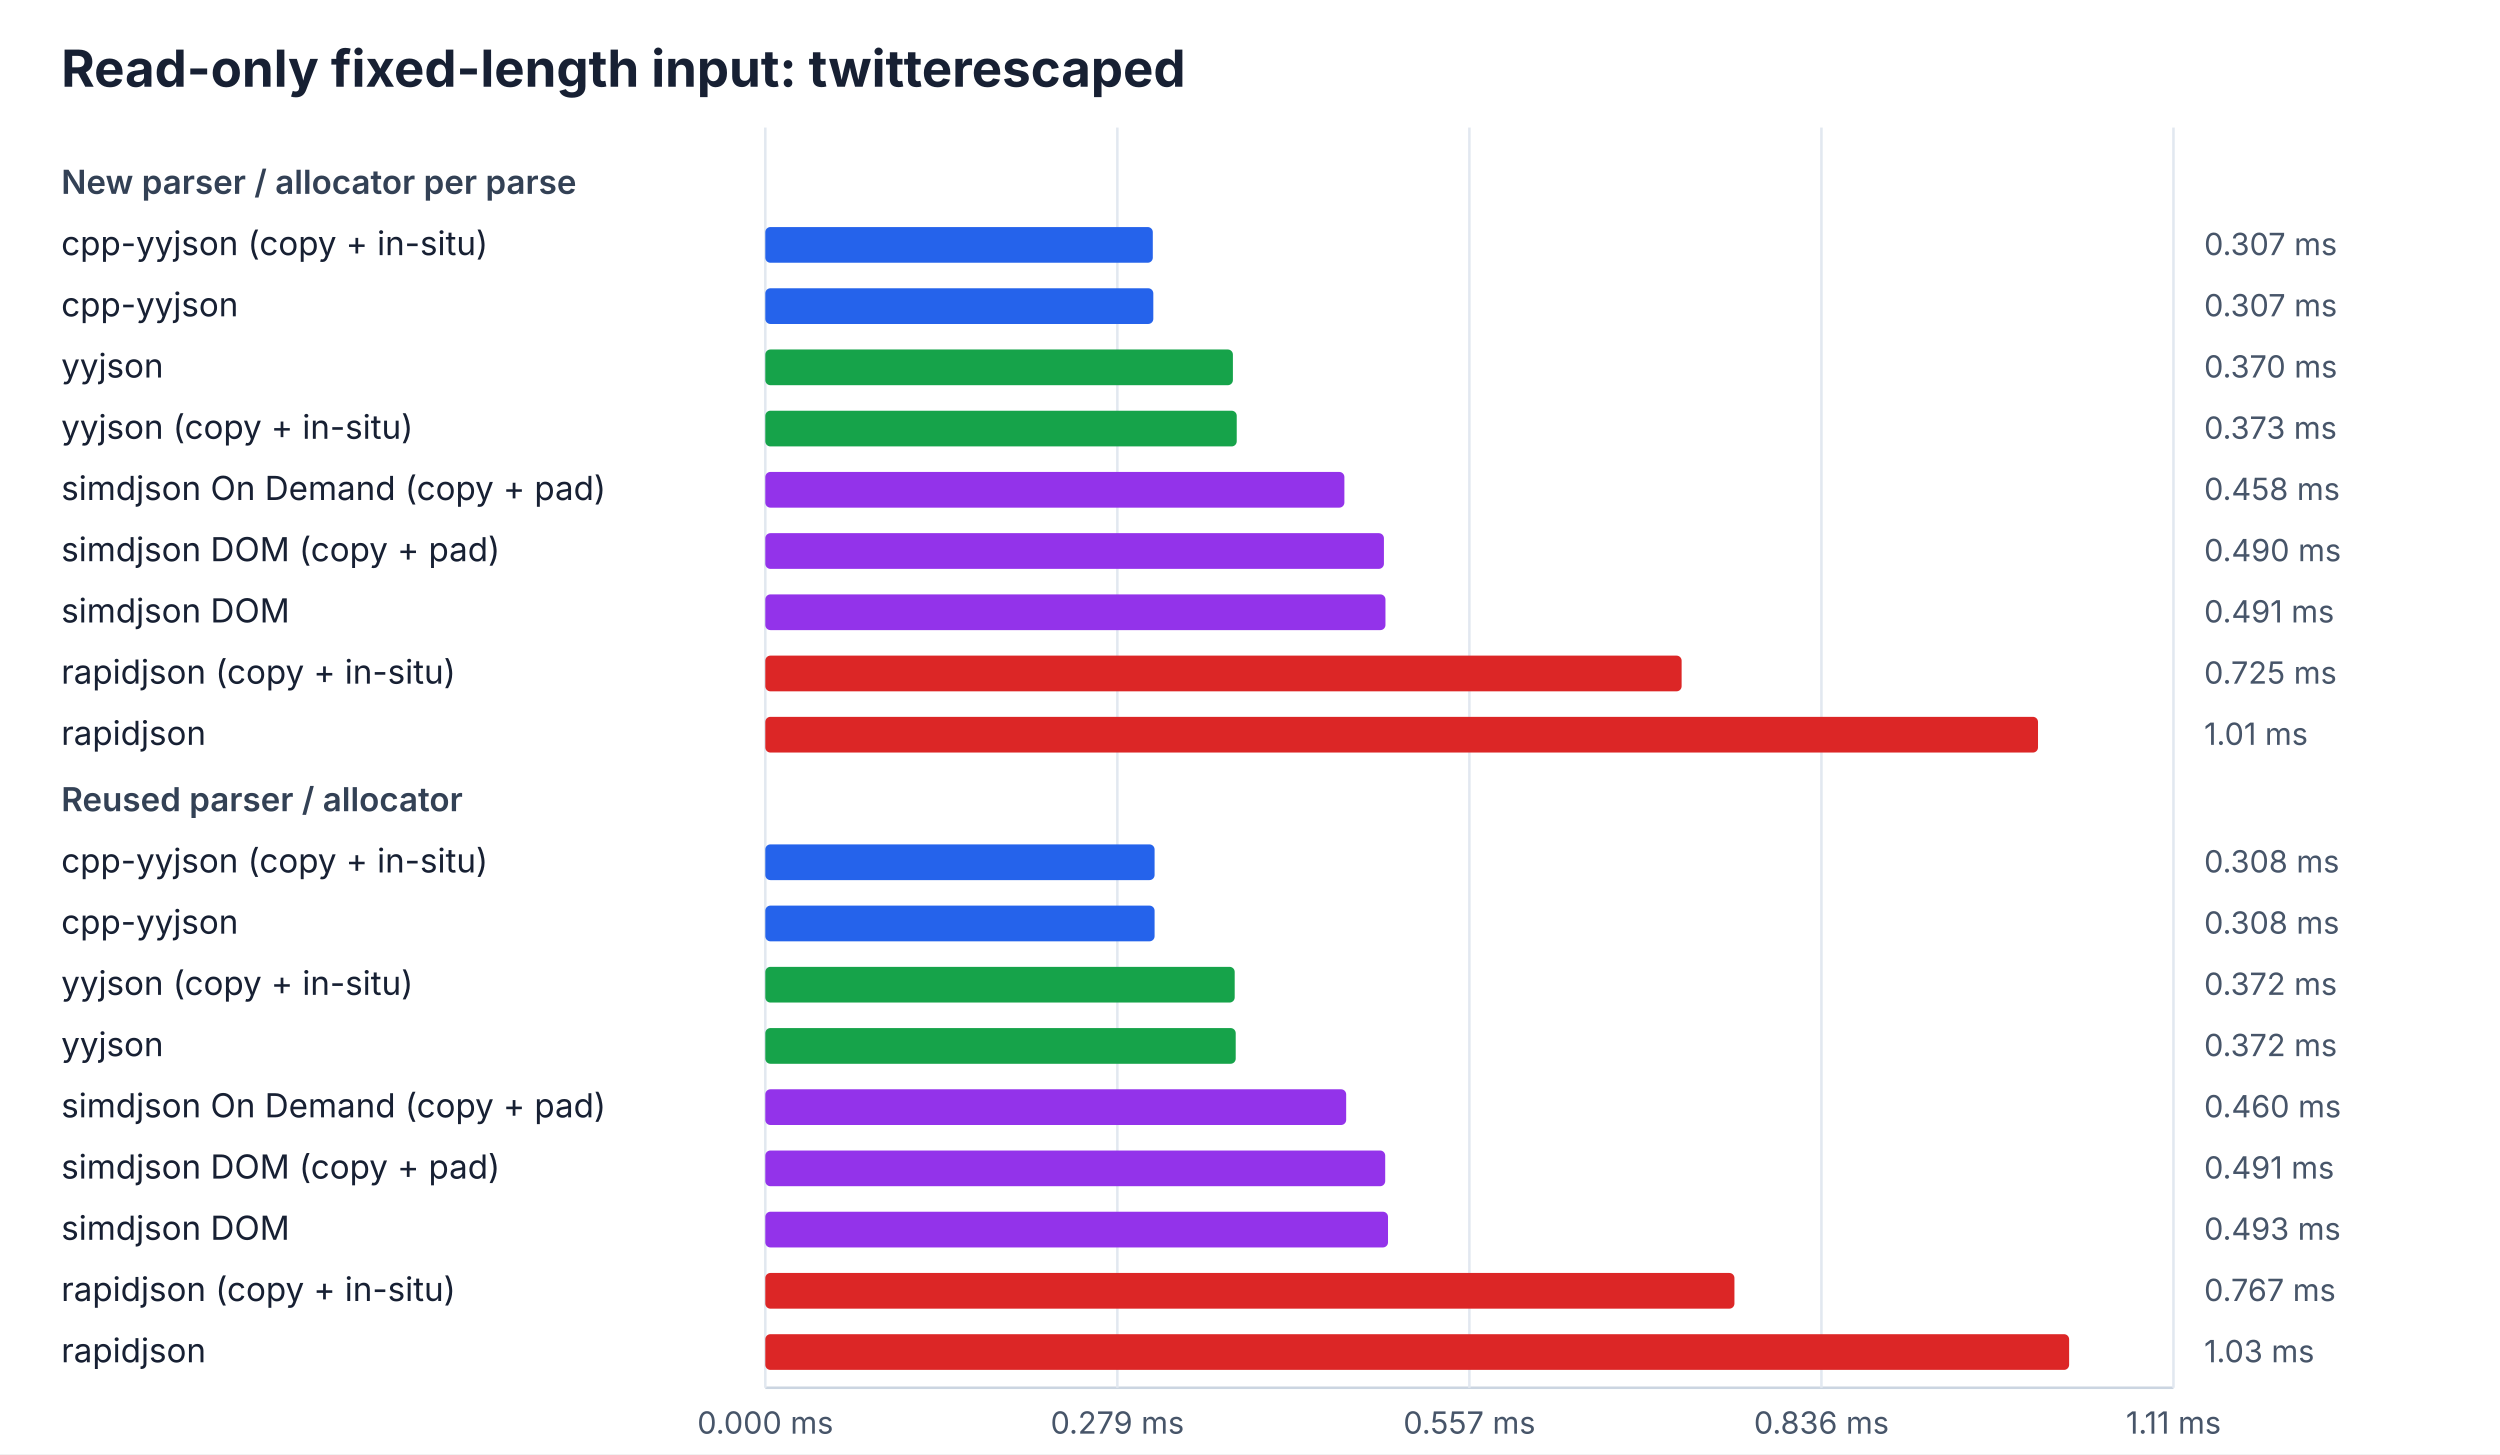
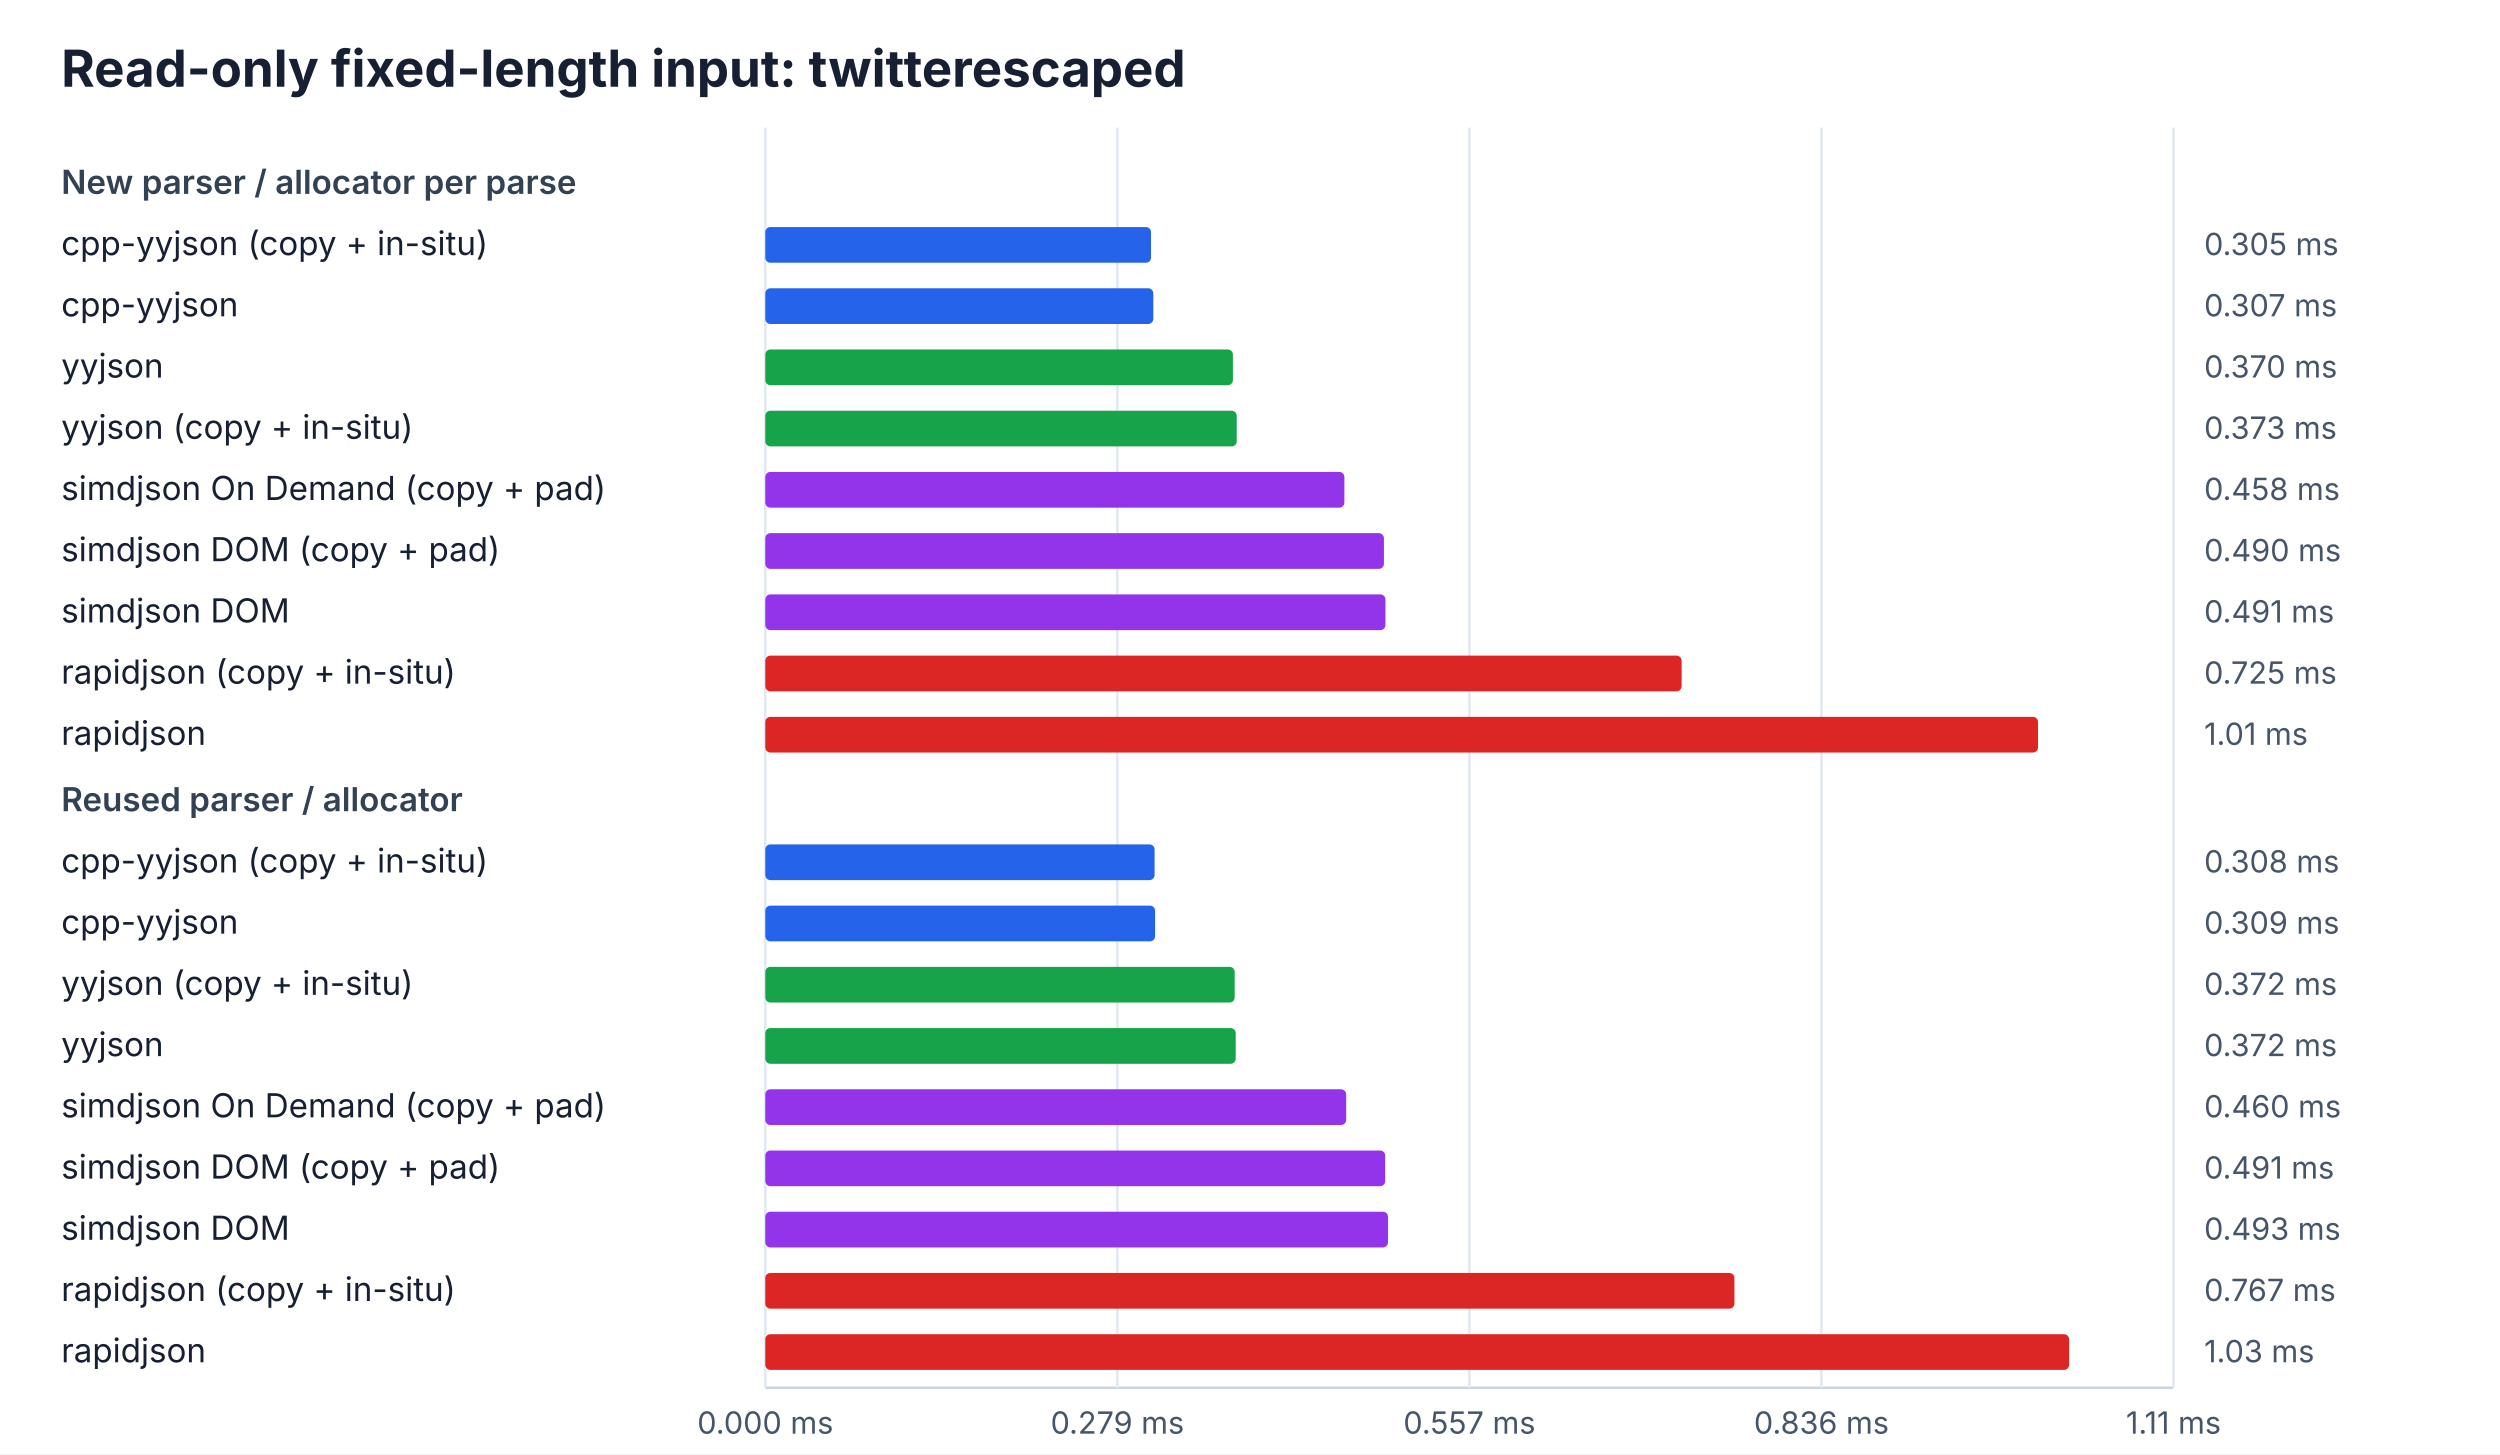
<svg xmlns="http://www.w3.org/2000/svg" width="980" height="570" viewBox="0 0 980 570">
  <rect width="100%" height="100%" fill="#ffffff" />
  <style>text{font-family:ui-sans-serif,system-ui,-apple-system,BlinkMacSystemFont,"Segoe UI",sans-serif;fill:#172033}.title{font-size:20px;font-weight:700}.heading{font-size:13px;font-weight:600;fill:#334155}.label{font-size:13px}.value{font-size:12px;fill:#475569}.axis{stroke:#cbd5e1;stroke-width:1}.grid{stroke:#e2e8f0;stroke-width:1}</style>
  <text x="24" y="34" class="title">Read-only fixed-length input: twitterescaped</text>
  <line x1="300" y1="544" x2="852" y2="544" class="axis" />
  <line x1="300.0" y1="50" x2="300.0" y2="544" class="grid" />
  <text x="300.0" y="562" class="value" text-anchor="middle">0.000 ms</text>
  <line x1="438.0" y1="50" x2="438.0" y2="544" class="grid" />
  <text x="438.0" y="562" class="value" text-anchor="middle">0.279 ms</text>
  <line x1="576.0" y1="50" x2="576.0" y2="544" class="grid" />
  <text x="576.0" y="562" class="value" text-anchor="middle">0.557 ms</text>
  <line x1="714.0" y1="50" x2="714.0" y2="544" class="grid" />
  <text x="714.0" y="562" class="value" text-anchor="middle">0.836 ms</text>
  <line x1="852.0" y1="50" x2="852.0" y2="544" class="grid" />
  <text x="852.0" y="562" class="value" text-anchor="middle">1.11 ms</text>
  <text x="24" y="76" class="heading">New parser / allocator per parse</text>
  <text x="24" y="100" class="label">cpp-yyjson (copy + in-situ)</text>
-   <rect x="300" y="89" width="151.9" height="14" rx="2" fill="#2563eb" />
-   <text x="864" y="100" class="value">0.307 ms</text>
+   <rect x="300" y="89" width="151.2" height="14" rx="2" fill="#2563eb" />
+   <text x="864" y="100" class="value">0.305 ms</text>
  <text x="24" y="124" class="label">cpp-yyjson</text>
  <rect x="300" y="113" width="152.1" height="14" rx="2" fill="#2563eb" />
  <text x="864" y="124" class="value">0.307 ms</text>
  <text x="24" y="148" class="label">yyjson</text>
  <rect x="300" y="137" width="183.3" height="14" rx="2" fill="#16a34a" />
  <text x="864" y="148" class="value">0.370 ms</text>
  <text x="24" y="172" class="label">yyjson (copy + in-situ)</text>
  <rect x="300" y="161" width="184.8" height="14" rx="2" fill="#16a34a" />
  <text x="864" y="172" class="value">0.373 ms</text>
  <text x="24" y="196" class="label">simdjson On Demand (copy + pad)</text>
  <rect x="300" y="185" width="227.0" height="14" rx="2" fill="#9333ea" />
  <text x="864" y="196" class="value">0.458 ms</text>
  <text x="24" y="220" class="label">simdjson DOM (copy + pad)</text>
  <rect x="300" y="209" width="242.5" height="14" rx="2" fill="#9333ea" />
  <text x="864" y="220" class="value">0.490 ms</text>
  <text x="24" y="244" class="label">simdjson DOM</text>
  <rect x="300" y="233" width="243.1" height="14" rx="2" fill="#9333ea" />
  <text x="864" y="244" class="value">0.491 ms</text>
  <text x="24" y="268" class="label">rapidjson (copy + in-situ)</text>
  <rect x="300" y="257" width="359.2" height="14" rx="2" fill="#dc2626" />
  <text x="864" y="268" class="value">0.725 ms</text>
  <text x="24" y="292" class="label">rapidjson</text>
  <rect x="300" y="281" width="498.9" height="14" rx="2" fill="#dc2626" />
  <text x="864" y="292" class="value">1.01 ms</text>
  <text x="24" y="318" class="heading">Reused parser / allocator</text>
  <text x="24" y="342" class="label">cpp-yyjson (copy + in-situ)</text>
  <rect x="300" y="331" width="152.6" height="14" rx="2" fill="#2563eb" />
  <text x="864" y="342" class="value">0.308 ms</text>
  <text x="24" y="366" class="label">cpp-yyjson</text>
-   <rect x="300" y="355" width="152.6" height="14" rx="2" fill="#2563eb" />
-   <text x="864" y="366" class="value">0.308 ms</text>
+   <rect x="300" y="355" width="152.8" height="14" rx="2" fill="#2563eb" />
+   <text x="864" y="366" class="value">0.309 ms</text>
  <text x="24" y="390" class="label">yyjson (copy + in-situ)</text>
  <rect x="300" y="379" width="184.0" height="14" rx="2" fill="#16a34a" />
  <text x="864" y="390" class="value">0.372 ms</text>
  <text x="24" y="414" class="label">yyjson</text>
  <rect x="300" y="403" width="184.4" height="14" rx="2" fill="#16a34a" />
  <text x="864" y="414" class="value">0.372 ms</text>
  <text x="24" y="438" class="label">simdjson On Demand (copy + pad)</text>
  <rect x="300" y="427" width="227.7" height="14" rx="2" fill="#9333ea" />
  <text x="864" y="438" class="value">0.460 ms</text>
  <text x="24" y="462" class="label">simdjson DOM (copy + pad)</text>
  <rect x="300" y="451" width="243.0" height="14" rx="2" fill="#9333ea" />
  <text x="864" y="462" class="value">0.491 ms</text>
  <text x="24" y="486" class="label">simdjson DOM</text>
  <rect x="300" y="475" width="244.1" height="14" rx="2" fill="#9333ea" />
  <text x="864" y="486" class="value">0.493 ms</text>
  <text x="24" y="510" class="label">rapidjson (copy + in-situ)</text>
  <rect x="300" y="499" width="379.9" height="14" rx="2" fill="#dc2626" />
  <text x="864" y="510" class="value">0.767 ms</text>
  <text x="24" y="534" class="label">rapidjson</text>
  <rect x="300" y="523" width="511.1" height="14" rx="2" fill="#dc2626" />
  <text x="864" y="534" class="value">1.03 ms</text>
</svg>
